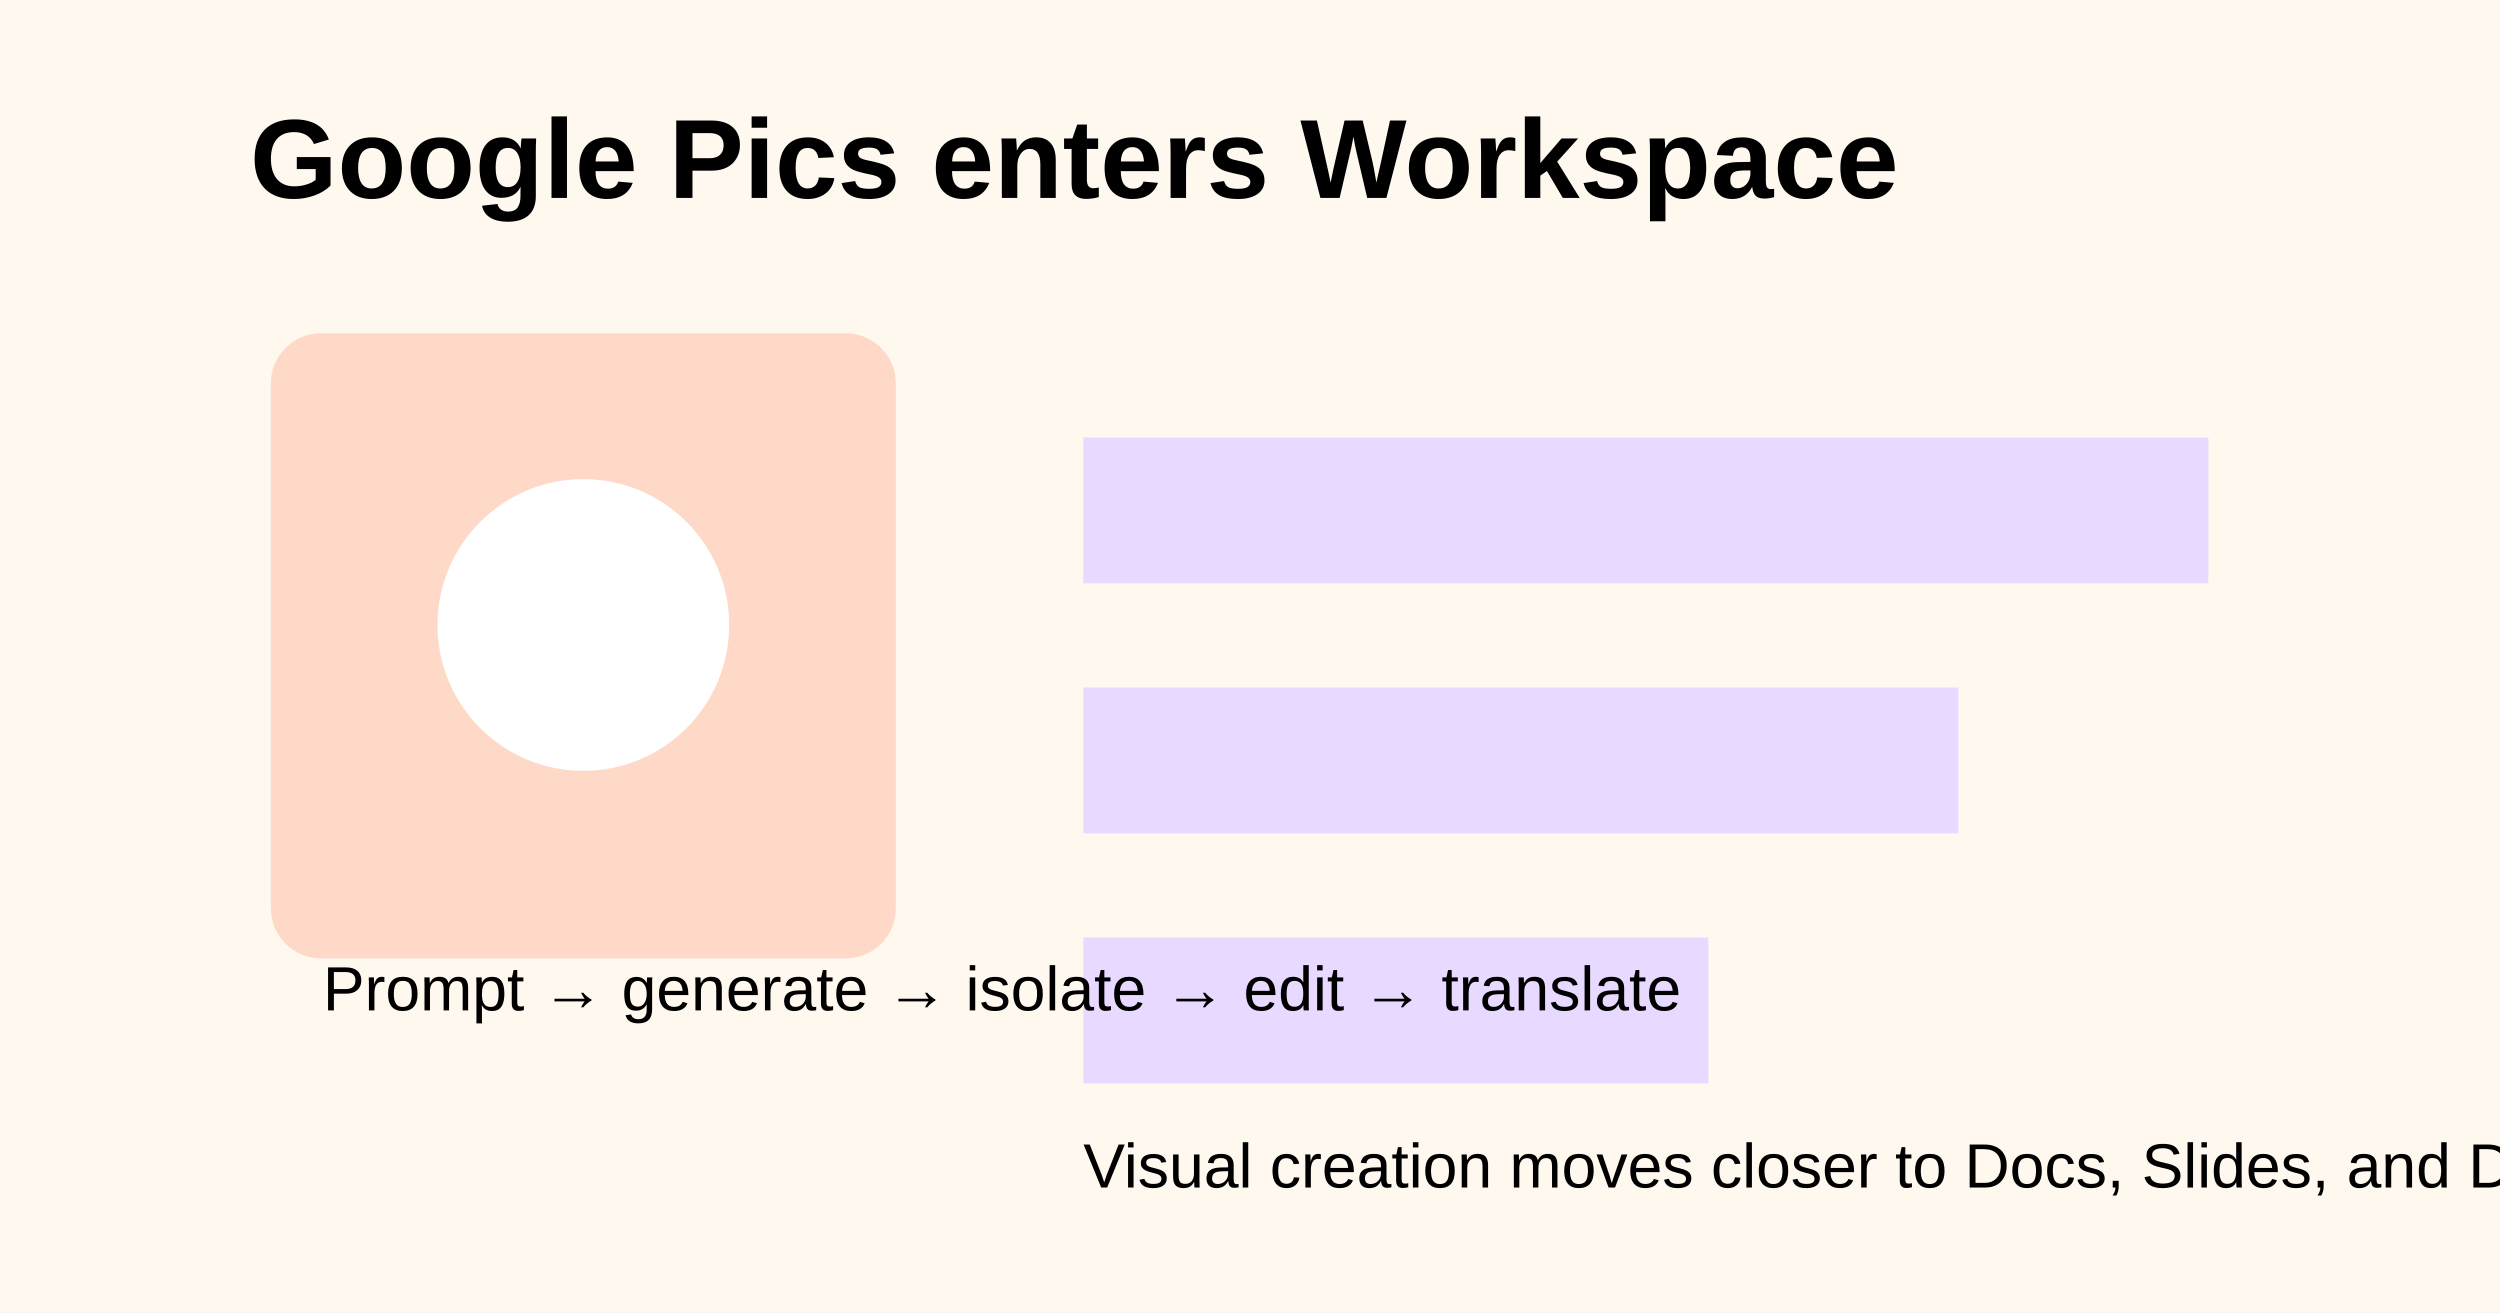
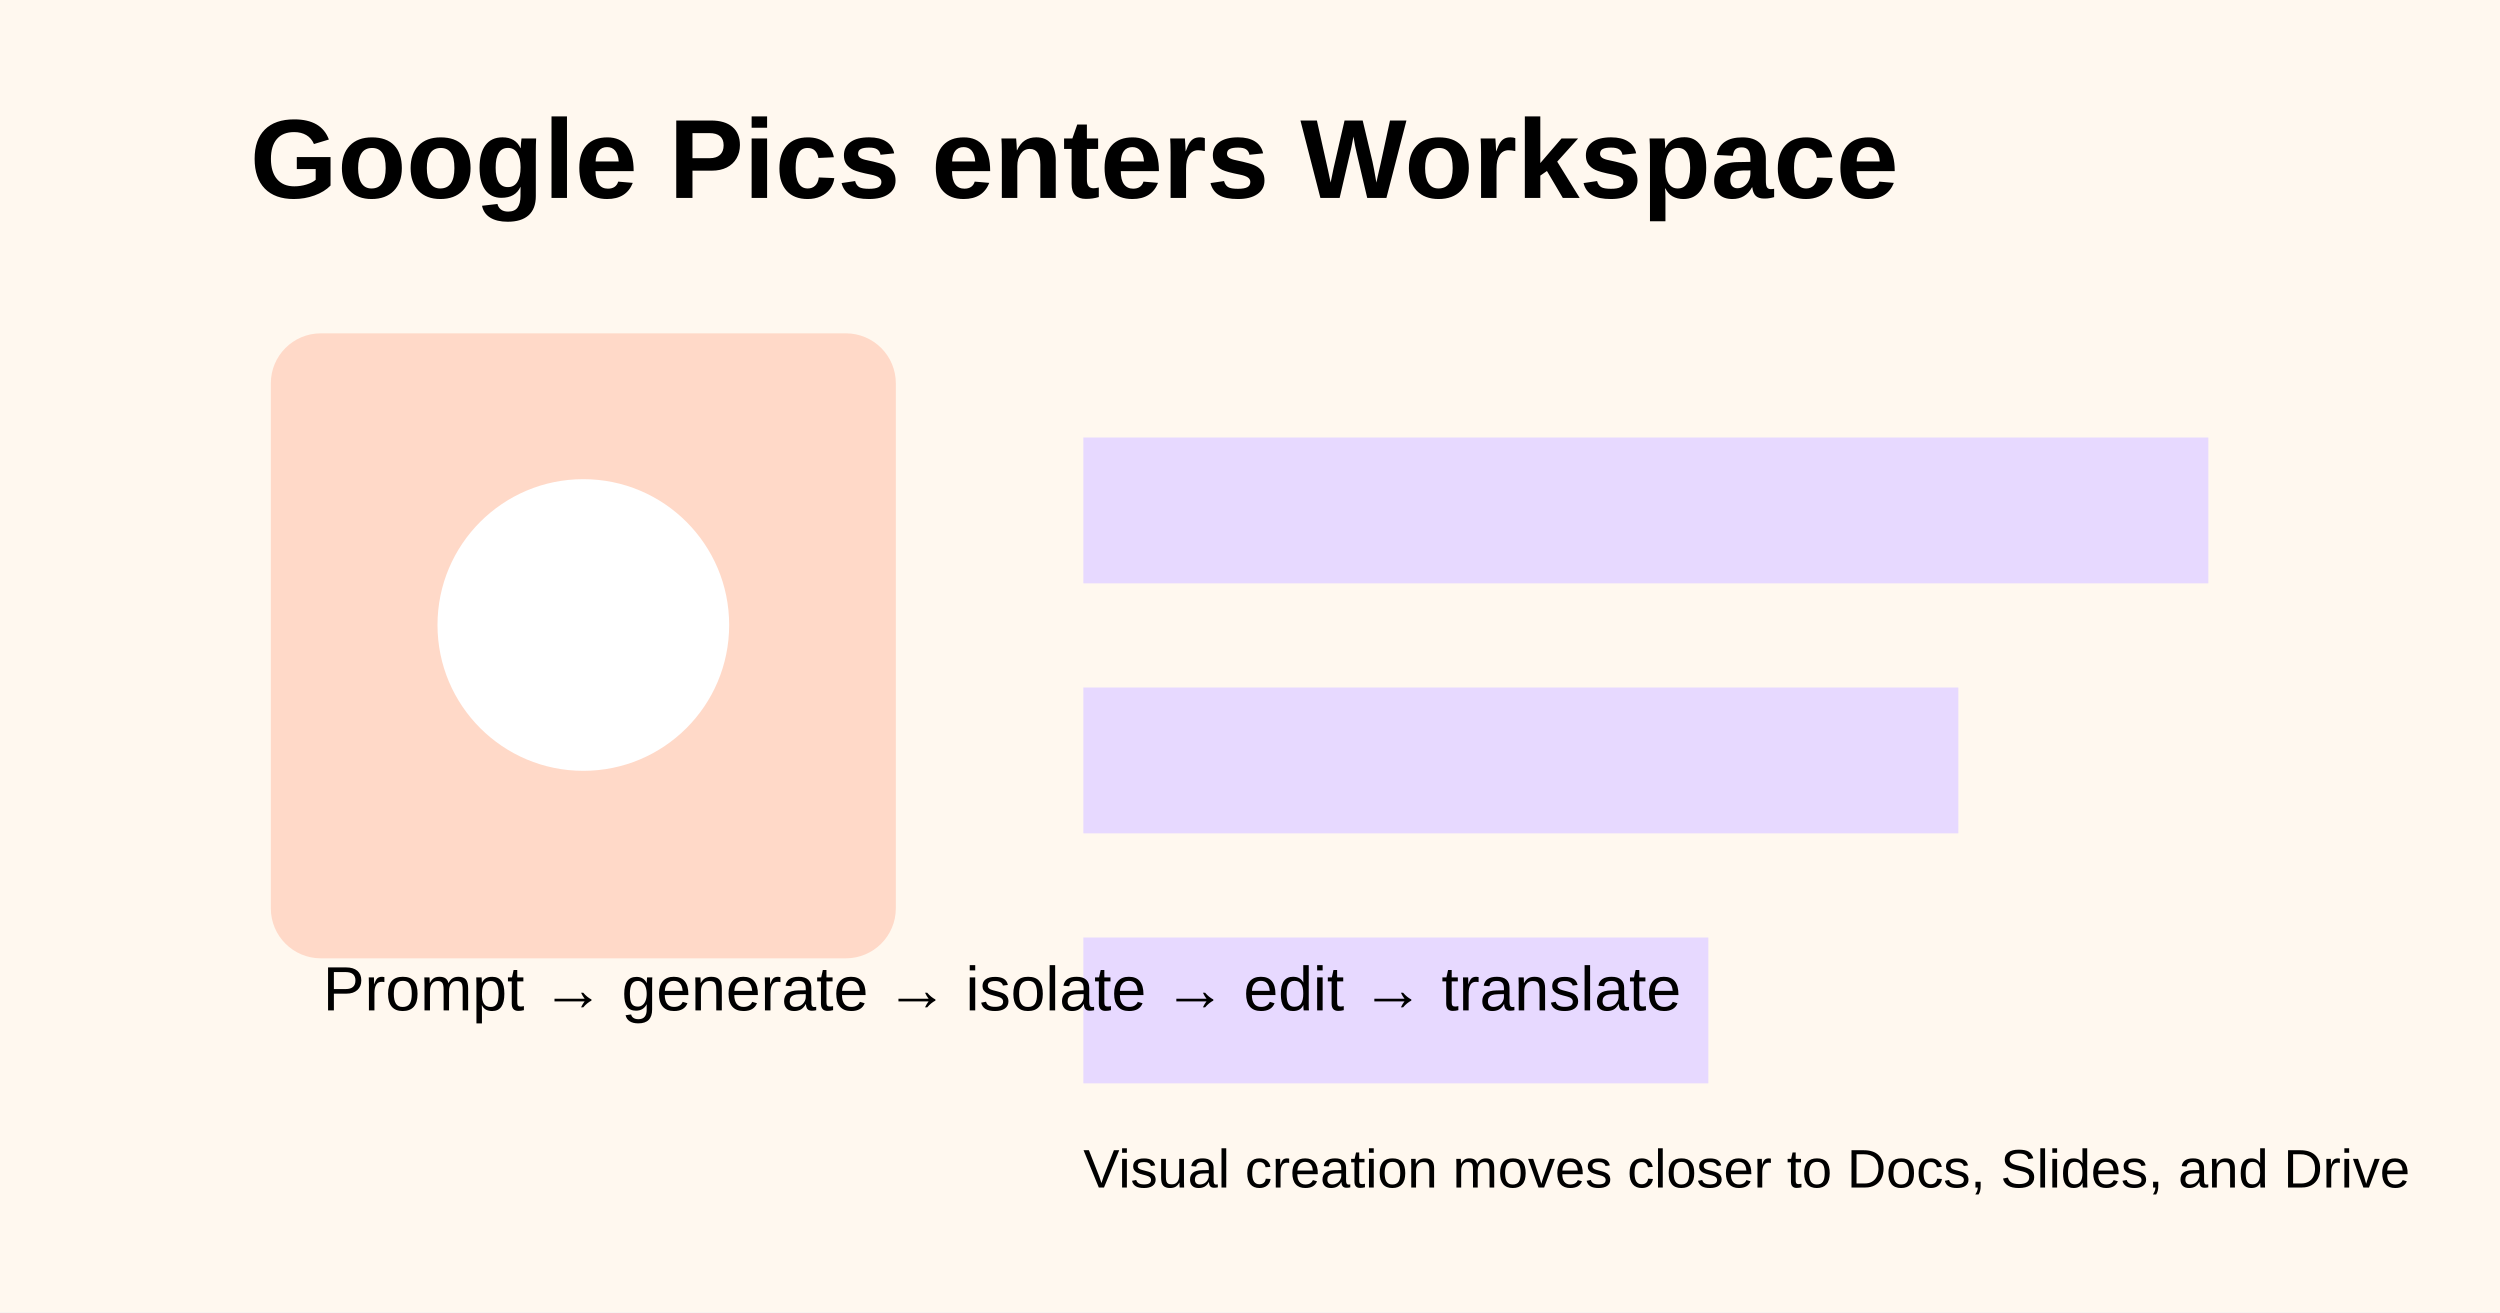
<svg xmlns="http://www.w3.org/2000/svg" width="1200" height="630" viewBox="0 0 1200 630">
  <rect width="1200" height="630" fill="#fff8ef" />
  <rect x="130" y="160" width="300" height="300" rx="24" fill="#ffd9c8" />
  <circle cx="280" cy="300" r="70" fill="#fff" />
  <path d="M520 210h540v70H520zm0 120h420v70H520zm0 120h300v70H520z" fill="#e7d9ff" />
  <text x="120" y="95" font-family="Arial" font-size="54" font-weight="700">Google Pics enters Workspace</text>
  <text x="155" y="485" font-family="Arial" font-size="30">Prompt → generate → isolate → edit → translate</text>
-   <text x="520" y="570" font-family="Arial" font-size="30">Visual creation moves closer to Docs, Slides, and Drive</text>
+   <text x="520" y="570" font-family="Arial" font-size="26">Visual creation moves closer to Docs, Slides, and Drive</text>
</svg>
